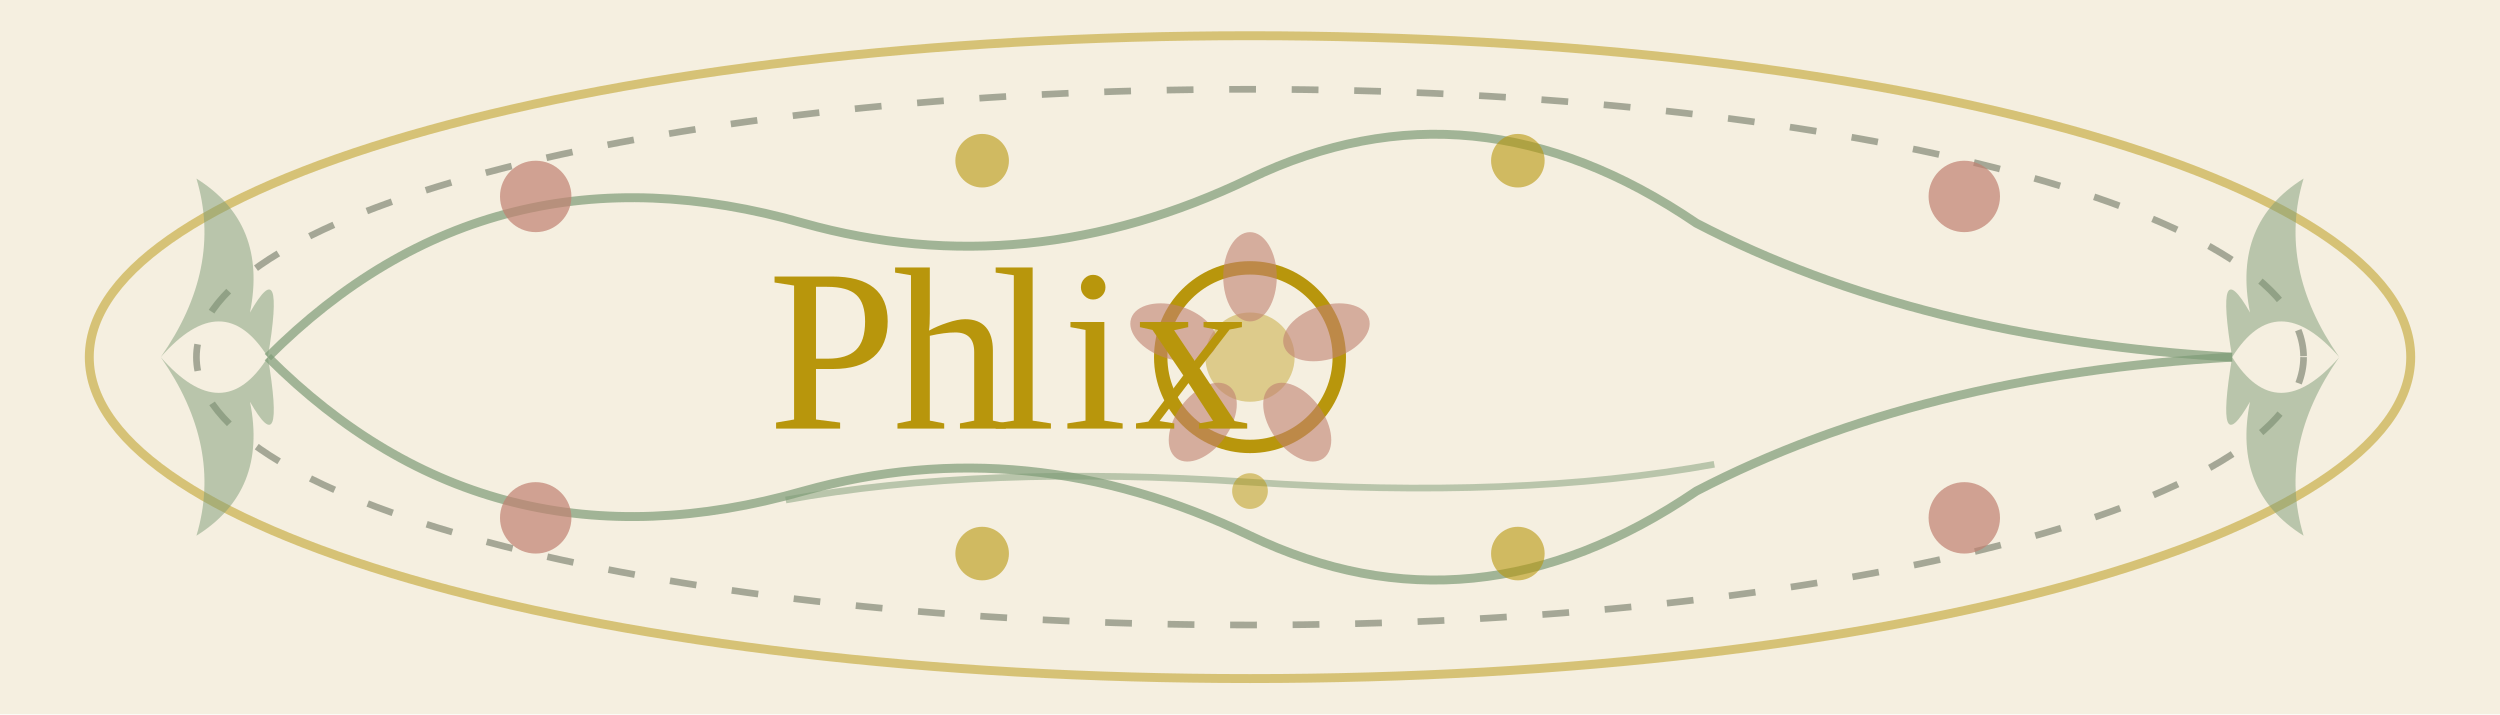
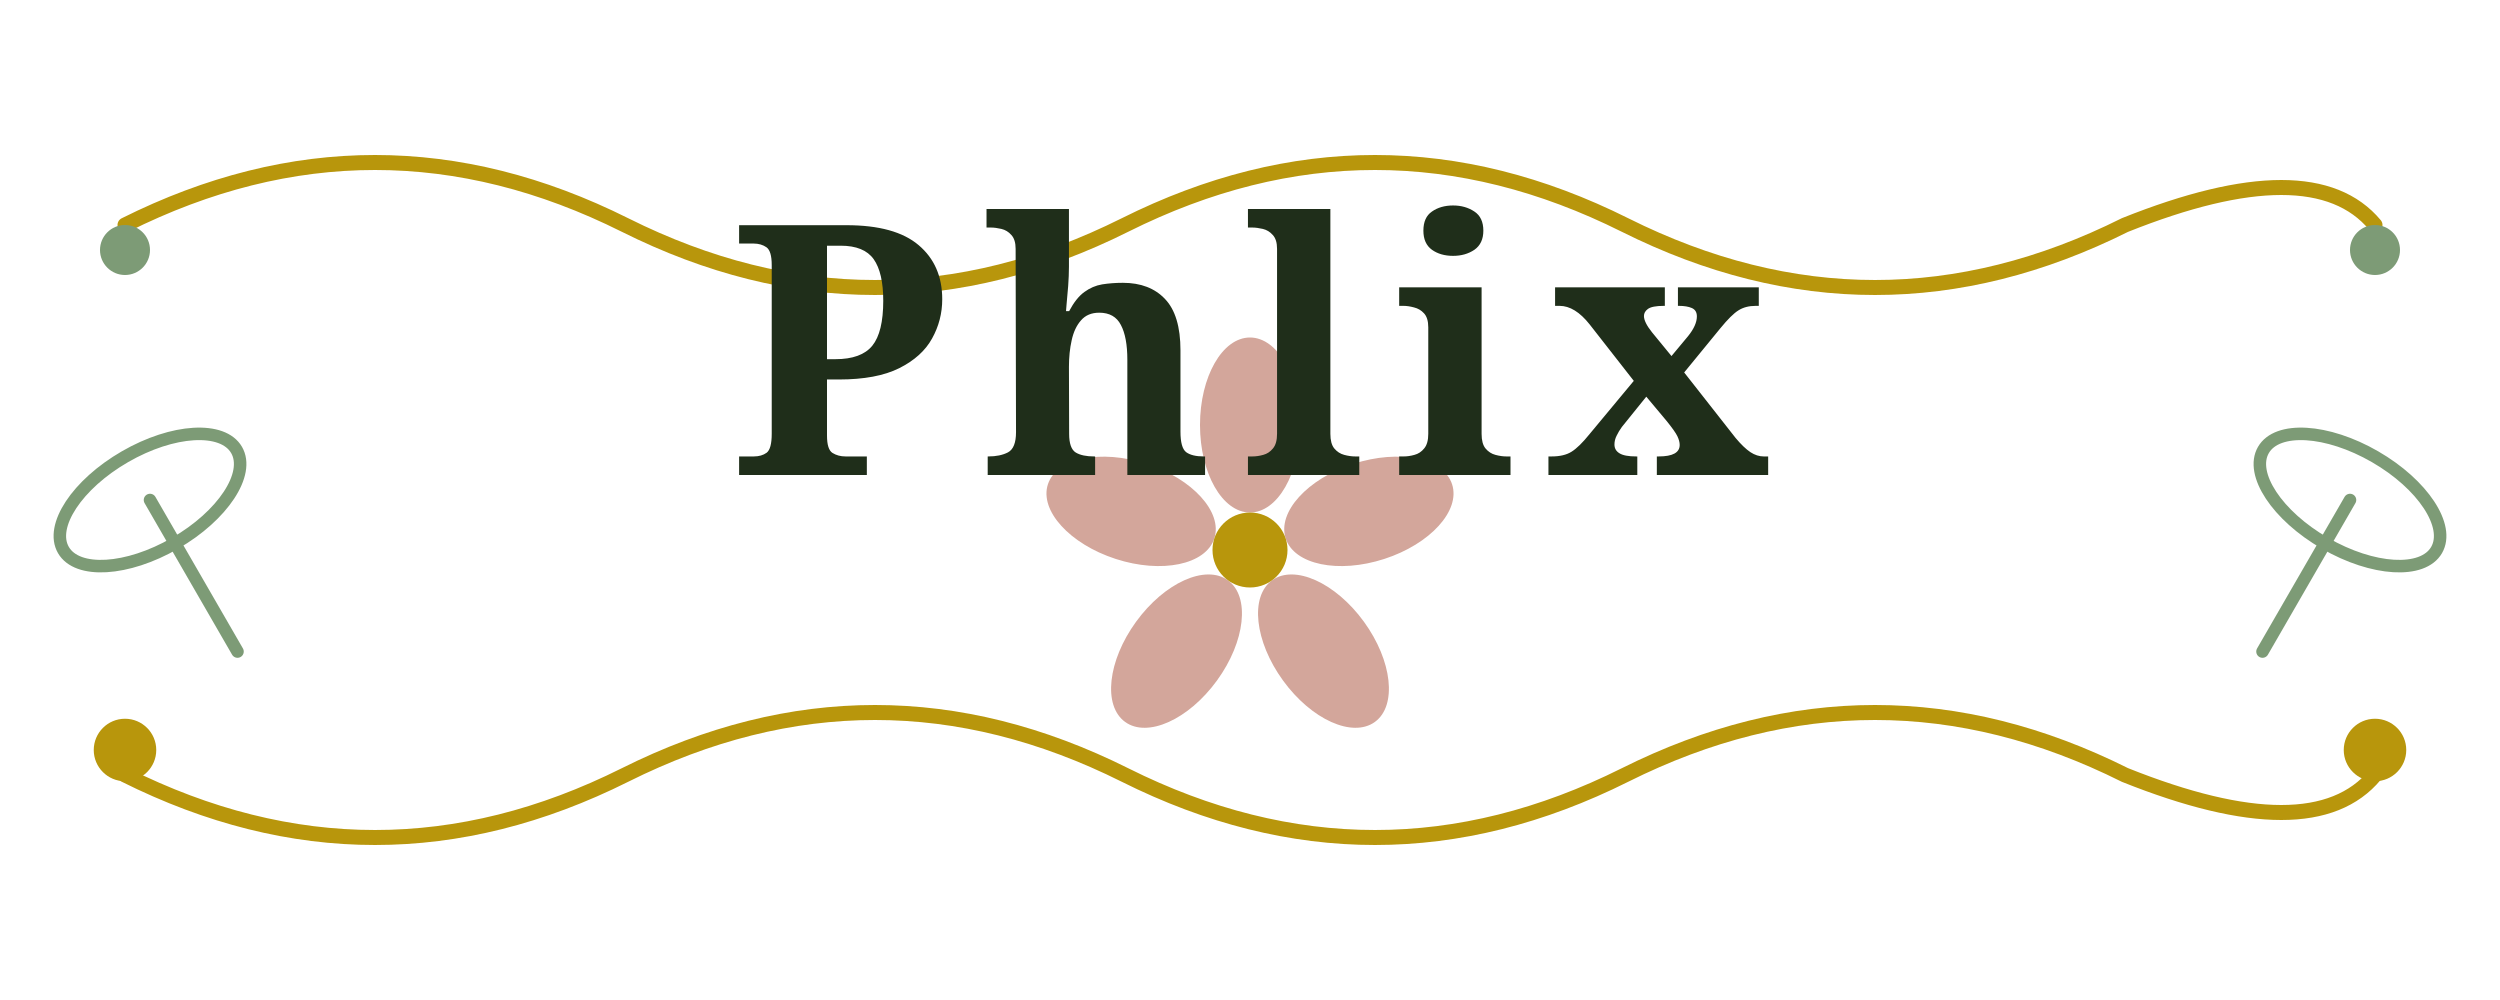
- <svg xmlns="http://www.w3.org/2000/svg" viewBox="0 0 280 80" role="img" aria-label="Phlix logo">
-   <rect width="280" height="80" fill="#F5EFE0" />
-   <ellipse cx="140" cy="40" rx="130" ry="36" fill="none" stroke="#B8960C" stroke-width="1" opacity="0.5" />
-   <ellipse cx="140" cy="40" rx="118" ry="30" fill="none" stroke="#2C3D28" stroke-width="0.75" opacity="0.4" stroke-dasharray="3 4" />
-   <path d="M30 40 Q55 15, 90 25 Q115 32, 140 20 Q165 8, 190 25 Q215 38, 250 40" stroke="#7D9B76" stroke-width="1" fill="none" opacity="0.7" />
-   <path d="M30 40 Q55 65, 90 55 Q115 48, 140 60 Q165 72, 190 55 Q215 42, 250 40" stroke="#7D9B76" stroke-width="1" fill="none" opacity="0.7" />
-   <circle cx="60" cy="22" r="4" fill="#C08070" opacity="0.7" />
-   <circle cx="110" cy="18" r="3" fill="#B8960C" opacity="0.6" />
-   <circle cx="170" cy="18" r="3" fill="#B8960C" opacity="0.6" />
-   <circle cx="220" cy="22" r="4" fill="#C08070" opacity="0.7" />
-   <circle cx="60" cy="58" r="4" fill="#C08070" opacity="0.7" />
-   <circle cx="110" cy="62" r="3" fill="#B8960C" opacity="0.6" />
-   <circle cx="170" cy="62" r="3" fill="#B8960C" opacity="0.6" />
-   <circle cx="220" cy="58" r="4" fill="#C08070" opacity="0.7" />
-   <path d="M18 40 Q25 30, 22 20 Q30 25, 28 35 Q32 28, 30 40 Q25 32, 18 40Z" fill="#7D9B76" opacity="0.5" />
-   <path d="M18 40 Q25 50, 22 60 Q30 55, 28 45 Q32 52, 30 40 Q25 48, 18 40Z" fill="#7D9B76" opacity="0.5" />
-   <path d="M262 40 Q255 30, 258 20 Q250 25, 252 35 Q248 28, 250 40 Q255 32, 262 40Z" fill="#7D9B76" opacity="0.5" />
-   <path d="M262 40 Q255 50, 258 60 Q250 55, 252 45 Q248 52, 250 40 Q255 48, 262 40Z" fill="#7D9B76" opacity="0.5" />
-   <circle cx="140" cy="40" r="10" fill="none" stroke="#B8960C" stroke-width="1.5" />
-   <circle cx="140" cy="40" r="5" fill="#B8960C" opacity="0.4" />
-   <ellipse cx="140" cy="31" rx="3" ry="5" fill="#C08070" opacity="0.6" transform="rotate(0 140 40)" />
-   <ellipse cx="140" cy="31" rx="3" ry="5" fill="#C08070" opacity="0.6" transform="rotate(72 140 40)" />
-   <ellipse cx="140" cy="31" rx="3" ry="5" fill="#C08070" opacity="0.6" transform="rotate(144 140 40)" />
-   <ellipse cx="140" cy="31" rx="3" ry="5" fill="#C08070" opacity="0.6" transform="rotate(216 140 40)" />
-   <ellipse cx="140" cy="31" rx="3" ry="5" fill="#C08070" opacity="0.6" transform="rotate(288 140 40)" />
-   <text x="86" y="48" font-family="Georgia, 'Times New Roman', serif" font-size="26" font-weight="400" letter-spacing="2" fill="#B8960C">P</text>
-   <text x="100" y="48" font-family="Georgia, 'Times New Roman', serif" font-size="26" font-weight="400" letter-spacing="2" fill="#B8960C">h</text>
-   <text x="111" y="48" font-family="Georgia, 'Times New Roman', serif" font-size="26" font-weight="400" letter-spacing="2" fill="#B8960C">l</text>
-   <text x="119" y="48" font-family="Georgia, 'Times New Roman', serif" font-size="26" font-weight="400" letter-spacing="2" fill="#B8960C">i</text>
-   <text x="127" y="48" font-family="Georgia, 'Times New Roman', serif" font-size="26" font-weight="400" letter-spacing="2" fill="#B8960C">x</text>
-   <path d="M88 56 Q110 52, 140 54 Q170 56, 192 52" stroke="#7D9B76" stroke-width="0.75" fill="none" opacity="0.5" />
-   <circle cx="140" cy="55" r="2" fill="#B8960C" opacity="0.5" />
+ <svg xmlns="http://www.w3.org/2000/svg" viewBox="0 0 200 80" role="img" aria-label="Phlix logo — Art Nouveau Garden">
+   <path d="M10 18 Q30 8 50 18 Q70 28 90 18 Q110 8 130 18 Q150 28 170 18 Q185 12 190 18" fill="none" stroke="#B8960C" stroke-width="1.2" stroke-linecap="round" />
+   <ellipse cx="12" cy="40" rx="8" ry="4" fill="none" stroke="#7D9B76" stroke-width="1" transform="rotate(-30 12 40)" />
+   <line x1="12" y1="40" x2="12" y2="54" stroke="#7D9B76" stroke-width="1" transform="rotate(-30 12 40)" stroke-linecap="round" />
+   <ellipse cx="188" cy="40" rx="8" ry="4" fill="none" stroke="#7D9B76" stroke-width="1" transform="rotate(30 188 40)" />
+   <line x1="188" y1="40" x2="188" y2="54" stroke="#7D9B76" stroke-width="1" transform="rotate(30 188 40)" stroke-linecap="round" />
+   <g transform="translate(100, 44)">
+     <ellipse cx="0" cy="-10" rx="4" ry="7" fill="#C08070" opacity="0.7" transform="rotate(0)" />
+     <ellipse cx="0" cy="-10" rx="4" ry="7" fill="#C08070" opacity="0.7" transform="rotate(72)" />
+     <ellipse cx="0" cy="-10" rx="4" ry="7" fill="#C08070" opacity="0.7" transform="rotate(144)" />
+     <ellipse cx="0" cy="-10" rx="4" ry="7" fill="#C08070" opacity="0.7" transform="rotate(216)" />
+     <ellipse cx="0" cy="-10" rx="4" ry="7" fill="#C08070" opacity="0.7" transform="rotate(288)" />
+     <circle cx="0" cy="0" r="3" fill="#B8960C" />
+   </g>
+   <text x="100" y="38" font-family="'Cormorant Garamond', Georgia, serif" font-size="28" font-weight="600" letter-spacing="0.08em" fill="#1F2E1A" text-anchor="middle">Phlix</text>
+   <path d="M10 62 Q30 72 50 62 Q70 52 90 62 Q110 72 130 62 Q150 52 170 62 Q185 68 190 62" fill="none" stroke="#B8960C" stroke-width="1.2" stroke-linecap="round" />
+   <circle cx="10" cy="60" r="2.5" fill="#B8960C" />
+   <circle cx="190" cy="60" r="2.5" fill="#B8960C" />
+   <circle cx="10" cy="20" r="2" fill="#7D9B76" />
+   <circle cx="190" cy="20" r="2" fill="#7D9B76" />
</svg>
